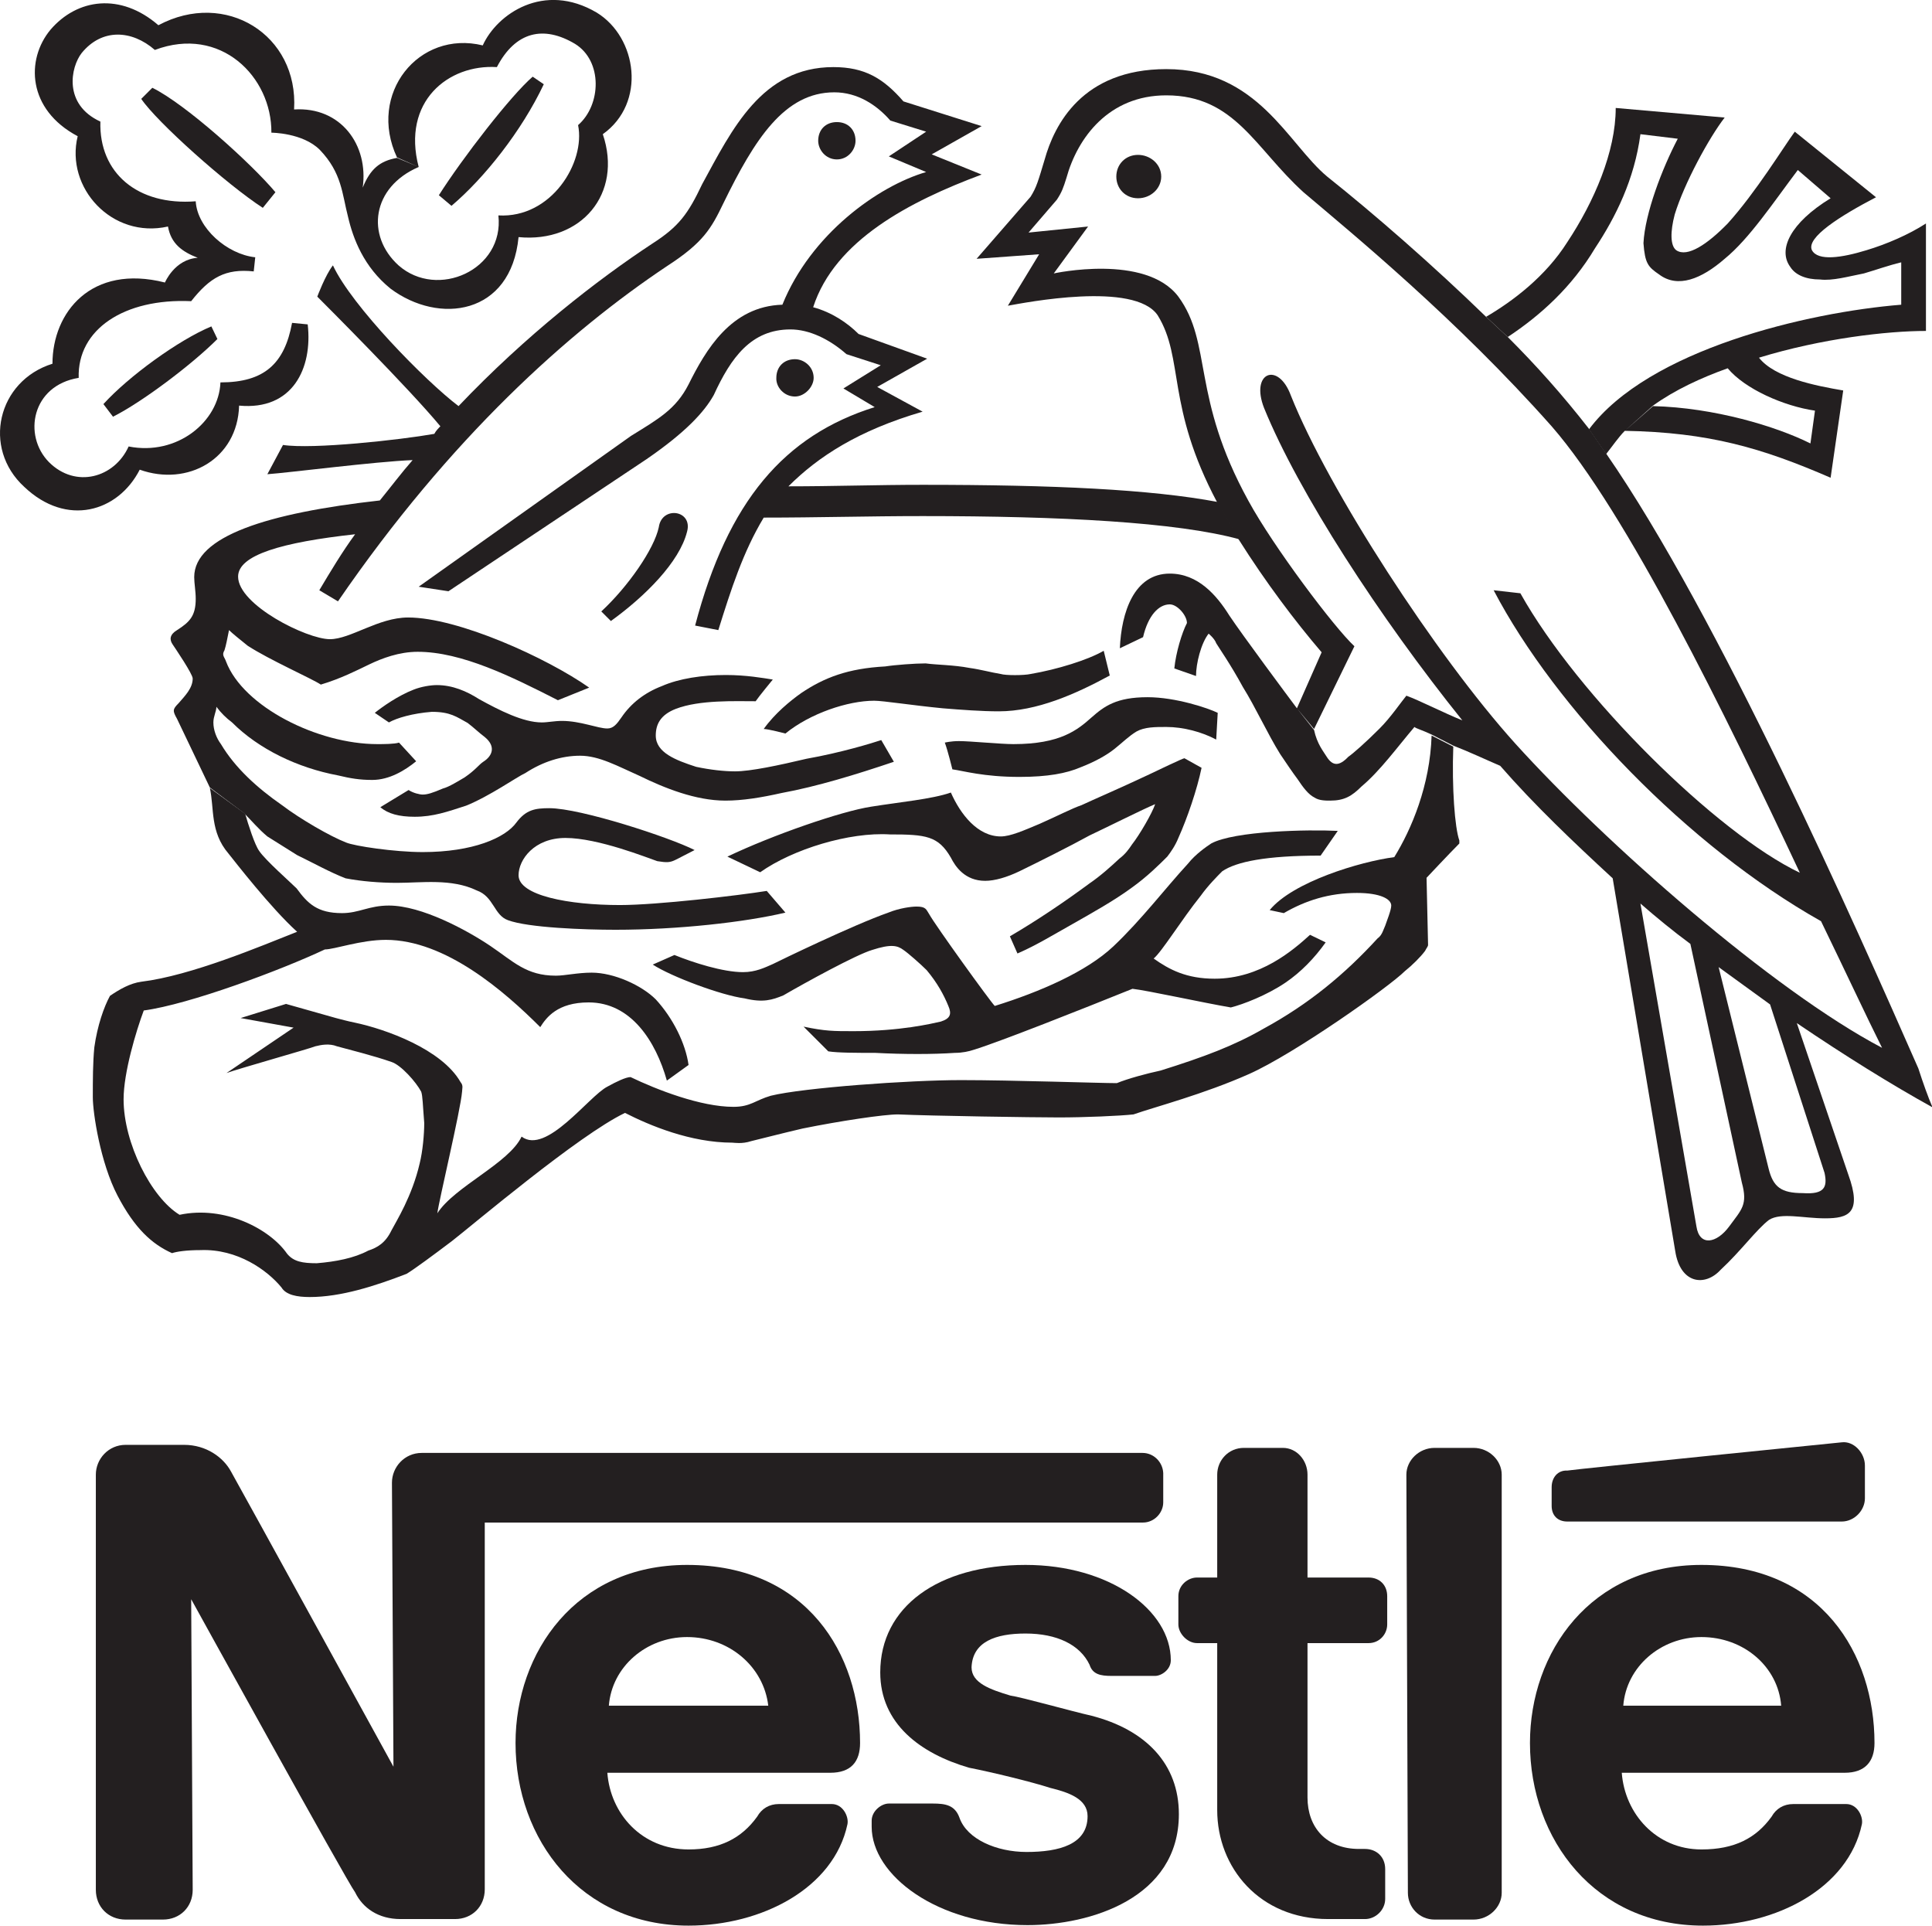
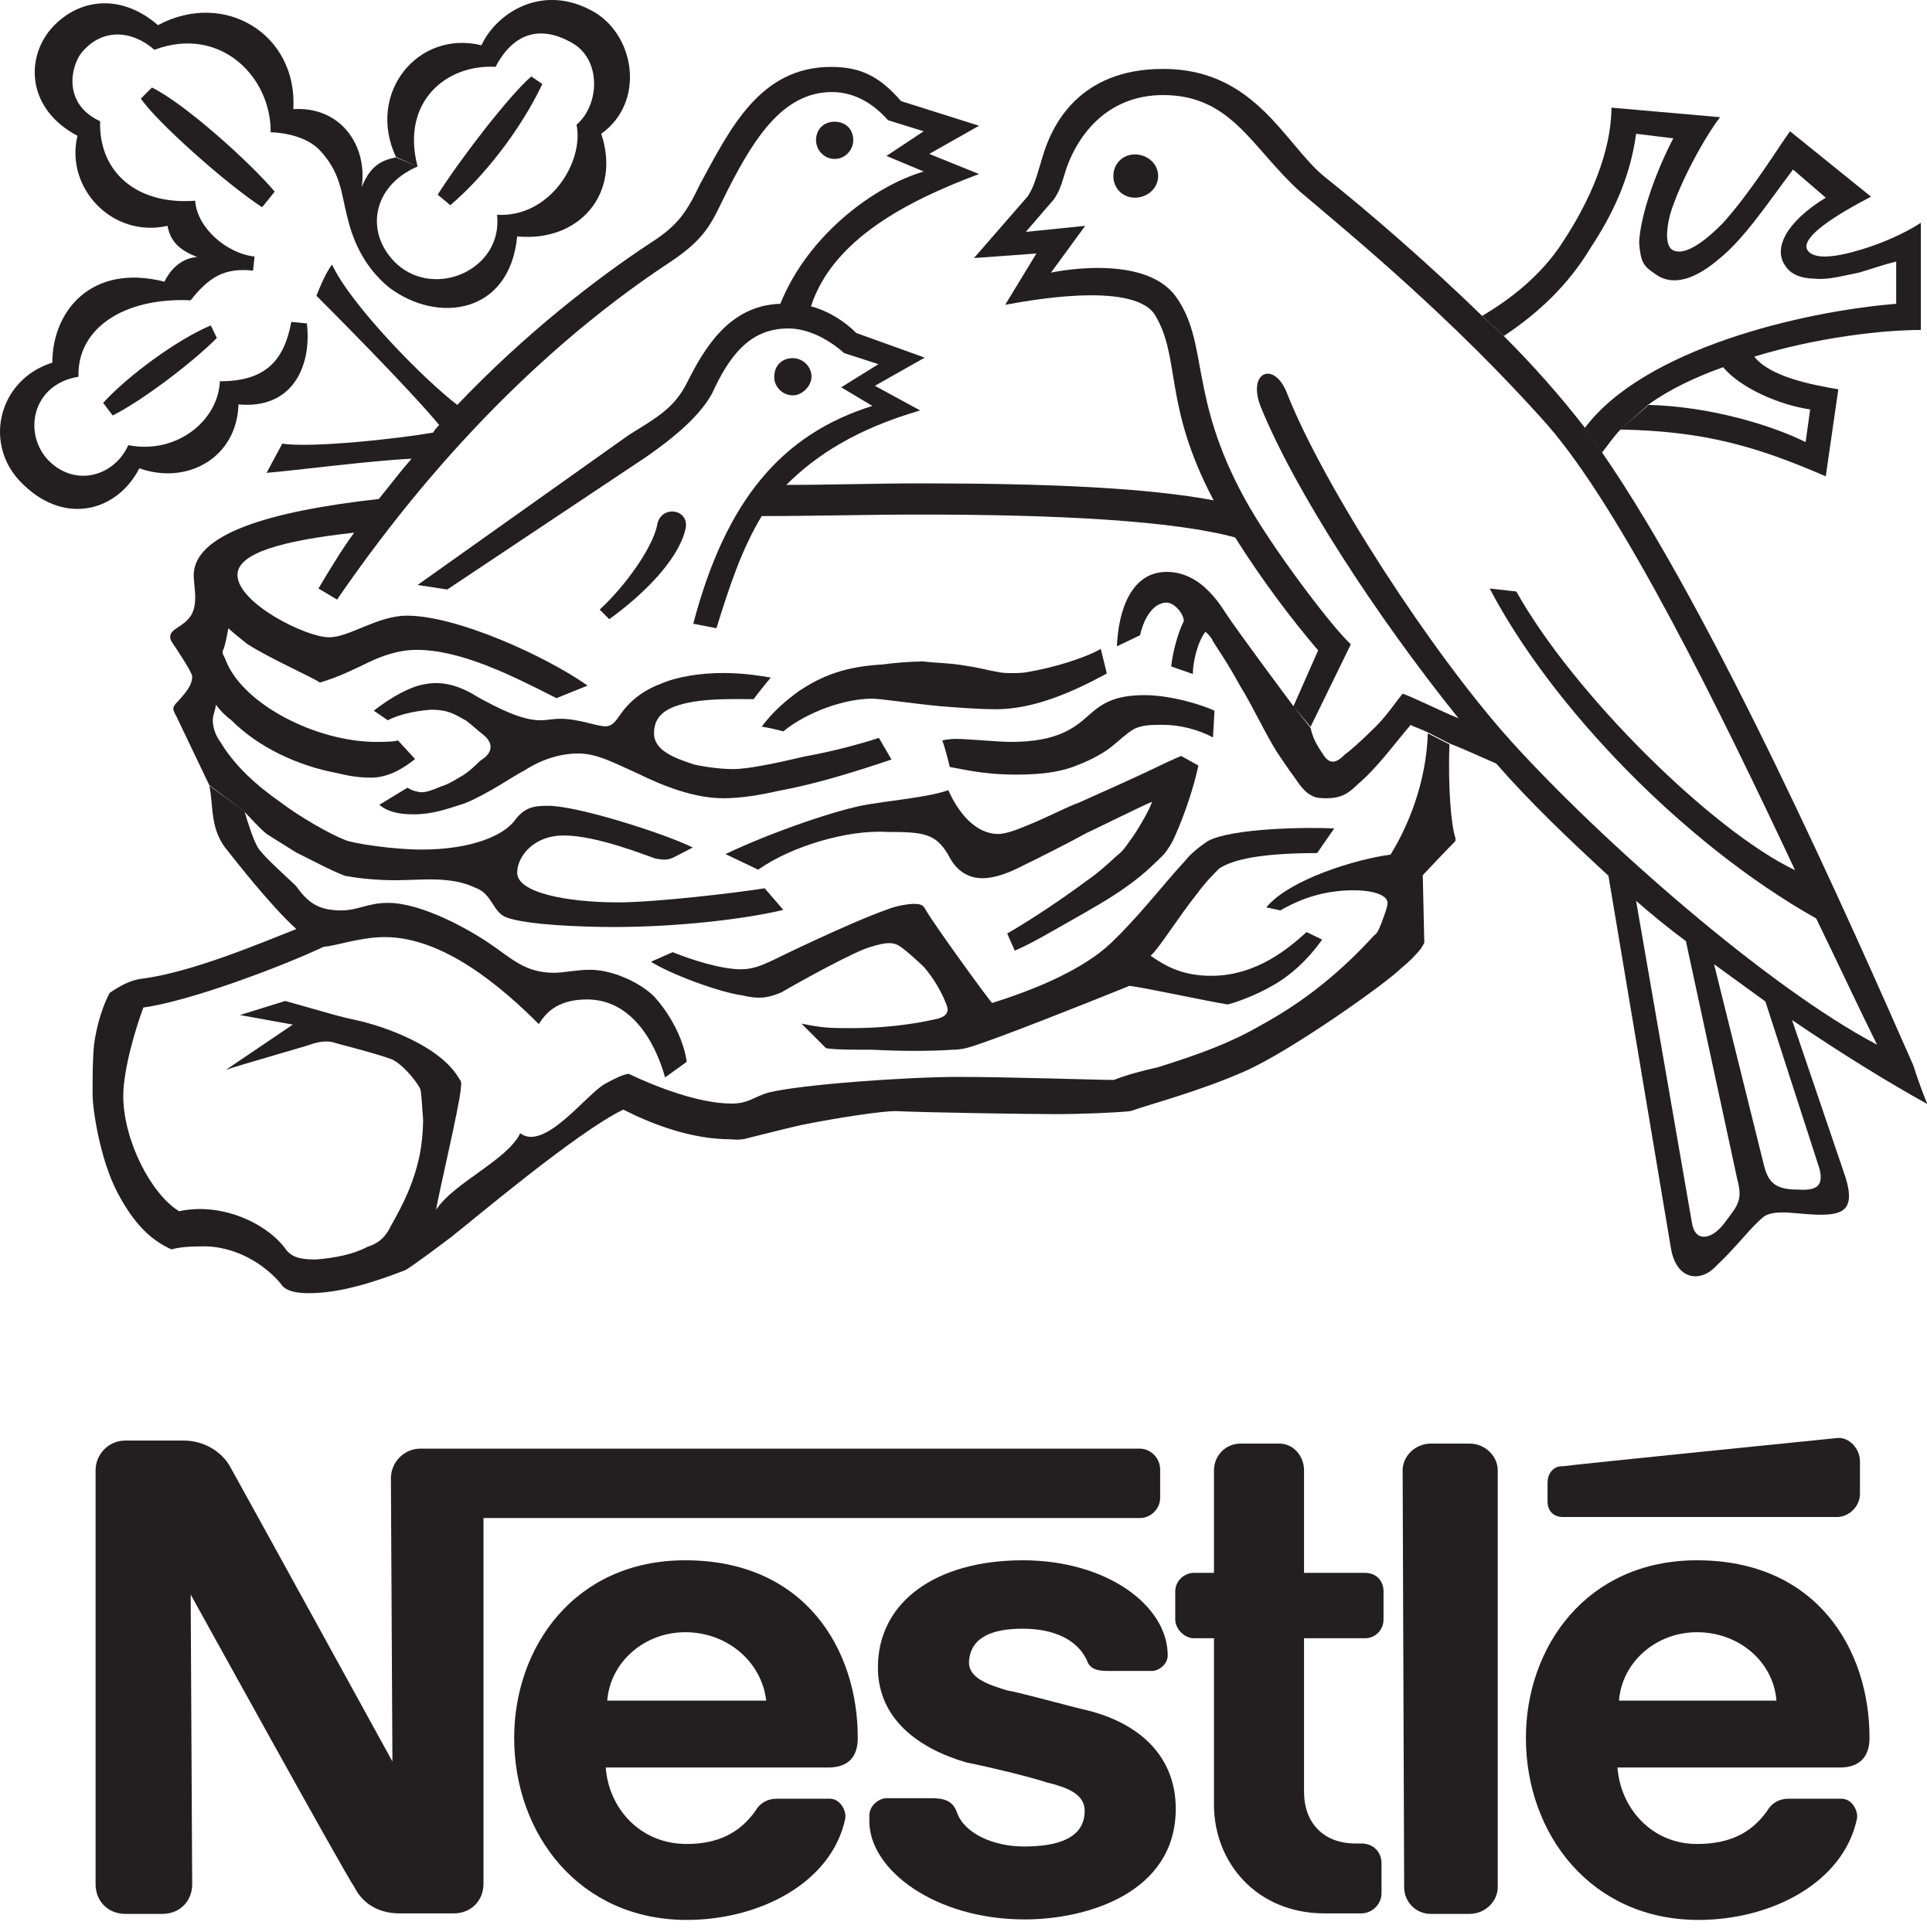
- <svg xmlns="http://www.w3.org/2000/svg" version="1.1" id="Layer_1" x="0px" y="0px" viewBox="0 0 383 381.7" style="enable-background:new 0 0 383 381.7;" xml:space="preserve">
+ <svg xmlns="http://www.w3.org/2000/svg" version="1.1" id="Layer_1" x="0px" y="0px" viewBox="0 0 383 384.1" style="enable-background:new 0 0 383 384.1;" xml:space="preserve">
  <style type="text/css">
	.st0{fill-rule:evenodd;clip-rule:evenodd;fill:#231F20;}
</style>
  <g>
    <path class="st0" d="M225.6,39.3c2.5,0,4.6-1.9,4.6-4.3c0-2.5-2.2-4.3-4.6-4.3c-2.5,0-4.3,1.9-4.3,4.3   C221.3,37.4,223.1,39.3,225.6,39.3L225.6,39.3z" />
-     <path class="st0" d="M165.9,31.6c2.2,0,3.7-1.9,3.7-3.7c0-2.2-1.5-3.7-3.7-3.7c-2.2,0-3.7,1.5-3.7,3.7   C162.2,29.7,163.7,31.6,165.9,31.6L165.9,31.6z" />
+     <path class="st0" d="M165.9,31.6c2.2,0,3.7-1.9,3.7-3.7c0-2.2-1.5-3.7-3.7-3.7s-3.7,1.5-3.7,3.7C162.2,29.7,163.7,31.6,165.9,31.6   L165.9,31.6z" />
    <path class="st0" d="M121.1,123.1l-1.9-1.9c5.3-4.9,10.5-12.4,11.4-16.7c0.6-4.3,6.8-3.4,5.6,0.9   C134.7,111.4,127.9,118.2,121.1,123.1L121.1,123.1z" />
-     <path class="st0" d="M83,33.1c-9.3,4-10.5,13.6-4,19.5c7.7,6.8,21,0.9,19.8-9.9c10.5,0.6,17.3-10.5,15.8-17.9   c4.6-4,4.9-12.7-0.6-16.1c-6.2-3.7-11.8-2.5-15.5,4.6C88.9,12.7,79.6,20.1,83,33.1l-4.3-1.9C72.8,18.6,83,5.9,95.7,9   c2.8-6.2,12.1-12.7,22.6-6.5c8,4.9,9.9,17.9,1.2,24.1c4,11.8-4.3,21.6-16.7,20.4C101.3,62.5,87,64.4,77.4,57.2   c-5.3-4.3-7.4-9.9-8.4-14.2c-1.2-4.6-1.2-8.7-5.6-13.3c-3.4-3.4-9.6-3.4-9.6-3.4C53.9,15.2,43.7,5,30.7,9.9   c-4.6-4-10.5-4.3-14.5,0.6c-2.2,2.8-3.7,10.2,3.7,13.6c-0.3,10.2,7.4,16.7,18.9,15.8c0.3,5.3,6.2,10.5,11.8,11.1l-0.3,2.8   c-5.6-0.6-8.7,1.2-12.4,5.9c-13.3-0.6-22.6,5.6-22.3,15.2C6.3,76.4,4.5,86.3,9.7,91.6c5.3,5.3,13,3.1,15.8-3.1   c9.6,1.9,17.9-4.9,18.2-12.7c8.7,0,12.7-3.7,14.2-11.8l3.1,0.3C62,73,58,81.4,47.4,80.4C47.1,91,37.2,96.5,27.7,93.1   c-4.3,8.4-14.5,11.4-22.9,3.4c-8.4-7.7-5.3-21,5.6-24.4c0-10.2,7.7-19.8,22.3-16.1c0,0,1.9-4.6,6.5-4.9c-3.1-1.2-5.3-2.8-5.9-6.2   c-11.1,2.5-20.4-7.7-17.9-17.9C5.4,21.7,5.1,11.8,10,5.9C15.3-0.3,23.9-1.5,31.4,5c13.3-7.1,27.8,1.9,26.9,16.7   c9.3-0.6,14.8,7.1,13.6,15.5c1.5-3.7,3.4-5.3,6.8-5.9L83,33.1L83,33.1z" />
+     <path class="st0" d="M83,33.1c-9.3,4-10.5,13.6-4,19.5c7.7,6.8,21,0.9,19.8-9.9c10.5,0.6,17.3-10.5,15.8-17.9   c4.6-4,4.9-12.7-0.6-16.1c-6.2-3.7-11.8-2.5-15.5,4.6C88.9,12.7,79.6,20.1,83,33.1l-4.3-1.9C72.8,18.6,83,5.9,95.7,9   c2.8-6.2,12.1-12.7,22.6-6.5c8,4.9,9.9,17.9,1.2,24.1c4,11.8-4.3,21.6-16.7,20.4C101.3,62.5,87,64.4,77.4,57.2   C72.1,52.9,70,47.3,69,43c-1.2-4.6-1.2-8.7-5.6-13.3c-3.4-3.4-9.6-3.4-9.6-3.4C53.9,15.2,43.7,5,30.7,9.9c-4.6-4-10.5-4.3-14.5,0.6   c-2.2,2.8-3.7,10.2,3.7,13.6c-0.3,10.2,7.4,16.7,18.9,15.8C39.1,45.2,45,50.4,50.6,51l-0.3,2.8c-5.6-0.6-8.7,1.2-12.4,5.9   c-13.3-0.6-22.6,5.6-22.3,15.2C6.3,76.4,4.5,86.3,9.7,91.6c5.3,5.3,13,3.1,15.8-3.1c9.6,1.9,17.9-4.9,18.2-12.7   c8.7,0,12.7-3.7,14.2-11.8l3.1,0.3c1,8.7-3,17.1-13.6,16.1C47.1,91,37.2,96.5,27.7,93.1c-4.3,8.4-14.5,11.4-22.9,3.4   c-8.4-7.7-5.3-21,5.6-24.4c0-10.2,7.7-19.8,22.3-16.1c0,0,1.9-4.6,6.5-4.9c-3.1-1.2-5.3-2.8-5.9-6.2C22.2,47.4,12.9,37.2,15.4,27   C5.4,21.7,5.1,11.8,10,5.9C15.3-0.3,23.9-1.5,31.4,5c13.3-7.1,27.8,1.9,26.9,16.7c9.3-0.6,14.8,7.1,13.6,15.5   c1.5-3.7,3.4-5.3,6.8-5.9L83,33.1L83,33.1z" />
    <path class="st0" d="M105.6,15.2l2.2,1.5C103.4,26,96,35.3,89.5,40.8L87,38.7C91.7,31.3,101.3,18.9,105.6,15.2L105.6,15.2z" />
    <path class="st0" d="M41.9,64.7l1.2,2.5C37.9,72.4,28,79.8,22.4,82.6l-1.9-2.5C25.5,74.6,35.4,67.4,41.9,64.7L41.9,64.7z" />
    <path class="st0" d="M54.6,38.1l-2.5,3.1c-7.1-4.6-21-17-24.1-21.6l2.2-2.2C36.9,20.7,49.9,32.5,54.6,38.1L54.6,38.1z" />
-     <path class="st0" d="M41.6,156.2c0.9,4,0,8.7,3.7,13c1.2,1.5,8.4,10.8,13.6,15.5c-7.1,2.8-21,8.7-30.9,9.9   c-2.2,0.3-4.3,1.5-6.2,2.8c-1.2,2.2-2.5,5.9-3.1,10.2c-0.3,3.1-0.3,6.5-0.3,9.9c0,3.1,1.5,13,4.9,19.5c3.4,6.5,6.8,9.6,10.8,11.4   c0.9-0.3,2.8-0.6,5.6-0.6c7.4-0.3,13.3,4,16.1,7.4c0.9,1.5,3.1,1.9,5.6,1.9c6.2,0,13-2.2,19.2-4.6c1.5-0.9,5.3-3.7,9-6.5   c4-3.1,25.1-21,34.3-25.4c4.9,2.5,13,5.9,21.3,5.9c0.3,0,1.9,0.3,3.7-0.3c2.5-0.6,5.9-1.5,10.2-2.5c7.4-1.5,16.1-2.8,18.9-2.8   c6.8,0.3,26.9,0.6,31.9,0.6s12.1-0.3,14.8-0.6c4.3-1.5,13.9-4,22.9-8c9-4,27.8-17.3,30.9-20.4c1.5-1.2,3.1-2.8,4-4   c0.3-0.6,0.6-0.9,0.6-1.2c0-0.3-0.3-13.3-0.3-13.3s4.6-4.9,6.5-6.8c0,0,0-0.3,0-0.6c-0.9-2.5-1.5-10.5-1.2-18.6l-4.3-2.2   c-0.3,9.9-4,18.6-7.4,24.1c-6.8,0.9-20.1,4.9-24.7,10.5l2.8,0.6c4.3-2.5,9-4,14.5-4c4.6,0,6.8,1.2,6.8,2.5c0,0.9-0.9,3.1-1.2,4   c-0.3,0.6-0.6,1.9-1.5,2.5c-6.5,7.1-13.6,13-22.6,17.9c-5.9,3.4-11.8,5.6-20.4,8.3c-2.8,0.6-6.5,1.6-8.7,2.5   c-3.4,0-20.7-0.6-30.9-0.6c-10.2,0-31.2,1.5-37.7,3.1c-3.1,0.9-4,2.2-7.4,2.2c-6.5,0-15.2-3.4-20.4-5.9c-0.9,0-2.8,0.9-4.6,1.9   c-3.7,1.9-12.1,13.6-17,9.9c-2.5,5.3-13.3,9.9-16.7,15.2c0.3-2.5,4.6-20.4,4.9-24.1c0-0.6,0.3-1.2-0.3-1.9   c-3.7-6.5-14.8-10.5-21-11.8c-1.5-0.3-2.5-0.6-3.7-0.9l-9.9-2.8l-9,2.8l10.5,1.9l-13.3,9c2.5-0.9,16.7-4.9,17.6-5.3   c1.2-0.3,2.8-0.6,4.3,0c2.2,0.6,7.4,1.9,10.8,3.1c1.9,0.6,4.9,4,5.9,5.9c0.3,0.9,0.3,2.5,0.6,6.2c0,2.2-0.3,5.6-0.9,8   c-1.5,6.5-4.6,11.4-5.6,13.3c-1.2,2.5-2.8,3.4-4.6,4c-2.8,1.5-6.5,2.2-10.2,2.5c-2.8,0-4.6-0.3-5.9-1.9c-3.4-4.9-12.4-9.6-21.3-7.7   c-5.6-3.4-11.1-14.2-11.1-22.9c0-5.3,2.5-13.6,4-17.6c9-1.2,27.2-8,35.9-12.1c1.9,0,7.1-1.9,12.1-1.9c11.8,0,23.5,10.2,30.6,17.3   c1.2-1.9,3.4-4.9,9.6-4.9c8.4,0,13.3,7.7,15.5,15.5l4.3-3.1c-0.6-4.3-3.1-9.3-6.5-13c-2.8-2.8-8.3-5.3-12.7-5.3   c-2.8,0-5.3,0.6-7.1,0.6c-5.9,0-8.4-2.8-13-5.9c-4.6-3.1-13.6-8-20.1-8c-4,0-5.9,1.5-9.3,1.5c-4.9,0-6.8-1.9-9-4.9   c-1.2-1.2-6.2-5.6-7.4-7.4c-0.9-1.2-2.2-5.3-2.8-7.4L41.6,156.2L41.6,156.2z" />
-     <path class="st0" d="M48.4,161.2c1.5,1.5,2.8,3.1,4.6,4.6c1.9,1.2,4,2.5,5.9,3.7c3.1,1.5,6.5,3.4,9.6,4.6c3.1,0.6,6.8,0.9,10.2,0.9   c4.9,0,10.8-0.9,15.8,1.5c3.4,1.2,3.4,4.9,6.2,5.9c4,1.5,15.2,1.9,21.3,1.9c12.4,0,25.7-1.5,33.7-3.4l-3.7-4.3   c-5.6,0.9-21.7,2.8-29.1,2.8c-10.2,0-20.1-1.9-20.1-5.9c0-3.1,3.1-7.4,9.3-7.4c6.5,0,16.4,4,18.2,4.6c1.9,0.3,2.5,0.3,3.7-0.3   l3.7-1.9c-4.9-2.5-22.6-8.3-28.8-8.3c-2.8,0-4.6,0.3-6.5,2.8c-2.2,3.1-8.7,5.9-18.6,5.9c-5.6,0-13.6-1.2-15.2-1.9   c-3.1-1.2-9-4.6-12.7-7.4c-4.9-3.4-9.3-7.4-12.1-12.1c-0.9-1.2-1.5-2.8-1.5-4.3c0-1.2,0.6-2.2,0.6-3.1c0.9,1.2,1.9,2.2,3.1,3.1   c5.3,5.3,13,9,21,10.5c2.5,0.6,4.3,0.9,6.8,0.9c3.4,0,6.5-1.9,8.7-3.7l-3.4-3.7c-0.9,0.3-3.1,0.3-4.3,0.3c-11.8,0-26.6-7.4-30-16.4   c-0.3-0.9-0.9-1.2-0.3-2.2c0.3-0.9,0.6-2.5,0.9-4c0.6,0.6,2.2,1.9,3.7,3.1c4.3,2.8,12.7,6.5,14.5,7.7c4-1.2,7.1-2.8,9.6-4   c2.5-1.2,5.9-2.5,9.6-2.5c8.7,0,18.6,4.9,27.8,9.6l6.2-2.5c-8.4-5.9-26-13.9-35.9-13.9c-5.9,0-11.4,4.3-15.5,4.3   c-4.6,0-18.2-6.8-18.2-12.4c0-4.3,8.7-6.8,23.2-8.4c-2.5,3.4-4.9,7.4-7.1,11.1l3.7,2.2c22.3-32.5,45.8-53.5,65.3-66.5   c7.1-4.6,8.7-7.4,11.1-12.4c6.2-12.7,12.1-22,22-22c4.6,0,8.4,2.5,11.1,5.6l7.1,2.2l-7.4,4.9l7.4,3.1c-9.6,2.8-22.9,12.4-28.5,26.3   c-10.2,0.3-15.2,9-18.6,15.8c-2.5,4.9-5.9,6.8-11.4,10.2L83,116.3l5.9,0.9L128.2,91c7.7-5.3,11.4-9.3,13.3-12.7   c3.4-7.4,7.4-13,15.2-13c3.7,0,7.7,1.9,11.1,4.9l6.8,2.2l-7.4,4.6l6.2,3.7c-17.9,5.6-29.1,18.6-35.6,43.3l4.6,0.9   c2.5-8,4.9-15.5,9-22.3c10.5,0,21-0.3,31.5-0.3c27.5,0,50.4,1.2,62.8,4.6l-4.3-7.4c-13.3-2.5-32.5-3.4-58.5-3.4   c-9,0-17.6,0.3-26.6,0.3c5.9-5.9,13.9-11.1,26.6-14.8l-9-4.9l9.9-5.6l-13.6-4.9c-2.2-2.2-5.3-4.3-9-5.3c4.3-13.3,19.2-21,33.4-26.3   l-9.9-4l9.9-5.6l-15.5-4.9c-4-4.6-7.7-6.8-13.9-6.8c-14.2,0-20.1,12.4-26,23.2c-2.8,5.9-4.6,8.4-9.9,11.8   c-10.8,7.1-25.1,18.2-38.4,32.2C84.3,75.5,69.7,60.6,66,52.6c-1.5,1.9-3.1,6.2-3.1,6.2c1.5,1.5,18.2,18.2,24.4,25.7   c-0.3,0.3-0.9,0.9-1.2,1.5c-6.8,1.2-24.1,3.1-30,2.2L53,94c4.3-0.3,21.3-2.5,28.8-2.8c-2.2,2.5-4.3,5.3-6.5,8   c-22.3,2.5-36.8,7.1-36.8,15.2c0,1.2,0.3,2.8,0.3,4.3c0,3.4-1.2,4.6-3.7,6.2c-1.5,0.9-1.5,1.9-0.9,2.8c0.6,0.9,4,5.9,4,6.8   c0,1.9-1.5,3.4-2.8,4.9c-1.2,1.2-1.2,1.5-0.3,3.1l6.5,13.6L48.4,161.2L48.4,161.2z" />
+     <path class="st0" d="M41.6,156.2c0.9,4,0,8.7,3.7,13c1.2,1.5,8.4,10.8,13.6,15.5c-7.1,2.8-21,8.7-30.9,9.9   c-2.2,0.3-4.3,1.5-6.2,2.8c-1.2,2.2-2.5,5.9-3.1,10.2c-0.3,3.1-0.3,6.5-0.3,9.9c0,3.1,1.5,13,4.9,19.5s6.8,9.6,10.8,11.4   c0.9-0.3,2.8-0.6,5.6-0.6c7.4-0.3,13.3,4,16.1,7.4c0.9,1.5,3.1,1.9,5.6,1.9c6.2,0,13-2.2,19.2-4.6c1.5-0.9,5.3-3.7,9-6.5   c4-3.1,25.1-21,34.3-25.4c4.9,2.5,13,5.9,21.3,5.9c0.3,0,1.9,0.3,3.7-0.3c2.5-0.6,5.9-1.5,10.2-2.5c7.4-1.5,16.1-2.8,18.9-2.8   c6.8,0.3,26.9,0.6,31.9,0.6s12.1-0.3,14.8-0.6c4.3-1.5,13.9-4,22.9-8c9-4,27.8-17.3,30.9-20.4c1.5-1.2,3.1-2.8,4-4   c0.3-0.6,0.6-0.9,0.6-1.2s-0.3-13.3-0.3-13.3s4.6-4.9,6.5-6.8c0,0,0-0.3,0-0.6c-0.9-2.5-1.5-10.5-1.2-18.6l-4.3-2.2   c-0.3,9.9-4,18.6-7.4,24.1c-6.8,0.9-20.1,4.9-24.7,10.5l2.8,0.6c4.3-2.5,9-4,14.5-4c4.6,0,6.8,1.2,6.8,2.5c0,0.9-0.9,3.1-1.2,4   c-0.3,0.6-0.6,1.9-1.5,2.5c-6.5,7.1-13.6,13-22.6,17.9c-5.9,3.4-11.8,5.6-20.4,8.3c-2.8,0.6-6.5,1.6-8.7,2.5   c-3.4,0-20.7-0.6-30.9-0.6s-31.2,1.5-37.7,3.1c-3.1,0.9-4,2.2-7.4,2.2c-6.5,0-15.2-3.4-20.4-5.9c-0.9,0-2.8,0.9-4.6,1.9   c-3.7,1.9-12.1,13.6-17,9.9c-2.5,5.3-13.3,9.9-16.7,15.2c0.3-2.5,4.6-20.4,4.9-24.1c0-0.6,0.3-1.2-0.3-1.9   c-3.7-6.5-14.8-10.5-21-11.8c-1.5-0.3-2.5-0.6-3.7-0.9l-9.9-2.8l-9,2.8l10.5,1.9l-13.3,9c2.5-0.9,16.7-4.9,17.6-5.3   c1.2-0.3,2.8-0.6,4.3,0c2.2,0.6,7.4,1.9,10.8,3.1c1.9,0.6,4.9,4,5.9,5.9c0.3,0.9,0.3,2.5,0.6,6.2c0,2.2-0.3,5.6-0.9,8   c-1.5,6.5-4.6,11.4-5.6,13.3c-1.2,2.5-2.8,3.4-4.6,4c-2.8,1.5-6.5,2.2-10.2,2.5c-2.8,0-4.6-0.3-5.9-1.9c-3.4-4.9-12.4-9.6-21.3-7.7   c-5.6-3.4-11.1-14.2-11.1-22.9c0-5.3,2.5-13.6,4-17.6c9-1.2,27.2-8,35.9-12.1c1.9,0,7.1-1.9,12.1-1.9c11.8,0,23.5,10.2,30.6,17.3   c1.2-1.9,3.4-4.9,9.6-4.9c8.4,0,13.3,7.7,15.5,15.5l4.3-3.1c-0.6-4.3-3.1-9.3-6.5-13c-2.8-2.8-8.3-5.3-12.7-5.3   c-2.8,0-5.3,0.6-7.1,0.6c-5.9,0-8.4-2.8-13-5.9c-4.6-3.1-13.6-8-20.1-8c-4,0-5.9,1.5-9.3,1.5c-4.9,0-6.8-1.9-9-4.9   c-1.2-1.2-6.2-5.6-7.4-7.4c-0.9-1.2-2.2-5.3-2.8-7.4L41.6,156.2L41.6,156.2z" />
+     <path class="st0" d="M48.4,161.2c1.5,1.5,2.8,3.1,4.6,4.6c1.9,1.2,4,2.5,5.9,3.7c3.1,1.5,6.5,3.4,9.6,4.6c3.1,0.6,6.8,0.9,10.2,0.9   c4.9,0,10.8-0.9,15.8,1.5c3.4,1.2,3.4,4.9,6.2,5.9c4,1.5,15.2,1.9,21.3,1.9c12.4,0,25.7-1.5,33.7-3.4l-3.7-4.3   c-5.6,0.9-21.7,2.8-29.1,2.8c-10.2,0-20.1-1.9-20.1-5.9c0-3.1,3.1-7.4,9.3-7.4c6.5,0,16.4,4,18.2,4.6c1.9,0.3,2.5,0.3,3.7-0.3   l3.7-1.9c-4.9-2.5-22.6-8.3-28.8-8.3c-2.8,0-4.6,0.3-6.5,2.8c-2.2,3.1-8.7,5.9-18.6,5.9c-5.6,0-13.6-1.2-15.2-1.9   c-3.1-1.2-9-4.6-12.7-7.4c-4.9-3.4-9.3-7.4-12.1-12.1c-0.9-1.2-1.5-2.8-1.5-4.3c0-1.2,0.6-2.2,0.6-3.1c0.9,1.2,1.9,2.2,3.1,3.1   c5.3,5.3,13,9,21,10.5c2.5,0.6,4.3,0.9,6.8,0.9c3.4,0,6.5-1.9,8.7-3.7l-3.4-3.7c-0.9,0.3-3.1,0.3-4.3,0.3c-11.8,0-26.6-7.4-30-16.4   c-0.3-0.9-0.9-1.2-0.3-2.2c0.3-0.9,0.6-2.5,0.9-4c0.6,0.6,2.2,1.9,3.7,3.1c4.3,2.8,12.7,6.5,14.5,7.7c4-1.2,7.1-2.8,9.6-4   s5.9-2.5,9.6-2.5c8.7,0,18.6,4.9,27.8,9.6l6.2-2.5c-8.4-5.9-26-13.9-35.9-13.9c-5.9,0-11.4,4.3-15.5,4.3c-4.6,0-18.2-6.8-18.2-12.4   c0-4.3,8.7-6.8,23.2-8.4c-2.5,3.4-4.9,7.4-7.1,11.1l3.7,2.2c22.3-32.5,45.8-53.5,65.3-66.5c7.1-4.6,8.7-7.4,11.1-12.4   c6.2-12.7,12.1-22,22-22c4.6,0,8.4,2.5,11.1,5.6l7.1,2.2l-7.4,4.9l7.4,3.1c-9.6,2.8-22.9,12.4-28.5,26.3   c-10.2,0.3-15.2,9-18.6,15.8c-2.5,4.9-5.9,6.8-11.4,10.2L83,116.3l5.9,0.9L128.2,91c7.7-5.3,11.4-9.3,13.3-12.7   c3.4-7.4,7.4-13,15.2-13c3.7,0,7.7,1.9,11.1,4.9l6.8,2.2l-7.4,4.6l6.2,3.7c-17.9,5.6-29.1,18.6-35.6,43.3l4.6,0.9   c2.5-8,4.9-15.5,9-22.3c10.5,0,21-0.3,31.5-0.3c27.5,0,50.4,1.2,62.8,4.6l-4.3-7.4c-13.3-2.5-32.5-3.4-58.5-3.4   c-9,0-17.6,0.3-26.6,0.3c5.9-5.9,13.9-11.1,26.6-14.8l-9-4.9l9.9-5.6l-13.6-4.9c-2.2-2.2-5.3-4.3-9-5.3c4.3-13.3,19.2-21,33.4-26.3   l-9.9-4l9.9-5.6l-15.5-4.9c-4-4.6-7.7-6.8-13.9-6.8c-14.2,0-20.1,12.4-26,23.2c-2.8,5.9-4.6,8.4-9.9,11.8   c-10.8,7.1-25.1,18.2-38.4,32.2c-6.6-5-21.2-19.9-24.9-27.9c-1.5,1.9-3.1,6.2-3.1,6.2c1.5,1.5,18.2,18.2,24.4,25.7   c-0.3,0.3-0.9,0.9-1.2,1.5c-6.8,1.2-24.1,3.1-30,2.2L53,94c4.3-0.3,21.3-2.5,28.8-2.8c-2.2,2.5-4.3,5.3-6.5,8   c-22.3,2.5-36.8,7.1-36.8,15.2c0,1.2,0.3,2.8,0.3,4.3c0,3.4-1.2,4.6-3.7,6.2c-1.5,0.9-1.5,1.9-0.9,2.8c0.6,0.9,4,5.9,4,6.8   c0,1.9-1.5,3.4-2.8,4.9c-1.2,1.2-1.2,1.5-0.3,3.1l6.5,13.6L48.4,161.2L48.4,161.2z" />
    <path class="st0" d="M322.1,85.4c-1.2,1.2-2.5,3.1-3.7,4.6l-3.4-4.9c11.8-15.8,43.3-23.2,61.9-24.7V52c-2.5,0.6-5,1.5-7.4,2.2   c-3.1,0.6-6.2,1.5-8.7,1.2c-2.8,0-4.9-0.9-5.9-2.5c-2.5-3.4,0-8.7,8-13.6l-6.5-5.6c-4.9,6.5-9.6,13.6-14.5,17.6   c-4.6,4-9.3,5.9-13,3.1c-2.2-1.5-2.8-2.2-3.1-6.2c0.3-5.9,3.7-14.8,6.8-20.7l-7.4-0.9c-1.2,9-4.9,16.4-9,22.6   c-4.6,7.7-10.8,13.3-17.3,17.6l-4.3-4c5.3-3.1,11.8-8,16.1-14.8c5.3-8,9.6-17.9,9.6-26.6l21.6,1.9c-3.1,4-8,13-9.9,19.2   c-0.9,3.4-0.9,6.2,0.3,7.1c2.2,1.5,6.2-1.2,10.2-5.3c5.6-6.2,11.1-15.2,13.3-18.2l16.1,13c-7.1,3.7-13.9,8-12.7,10.5   c1.2,2.2,5.9,1.5,10.8,0c4-1.2,8.4-3.1,11.8-5.3v21.3c-7.7,0-20.7,1.5-33.1,5.3c3.1,4,11.4,5.6,16.7,6.5l-2.5,17.3   C349.3,88.8,338.8,85.7,322.1,85.4l5.6-4.9c12.1,0.3,24.4,4,31.2,7.4l0.9-6.5c-6.2-0.9-13.9-4.3-17.3-8.4   c-5.3,1.9-10.5,4.3-14.8,7.4L322.1,85.4L322.1,85.4z" />
-     <path class="st0" d="M257.1,140.4l4.9-11.1c-5.3-6.2-11.1-13.9-16.4-22.3l-4.3-7.4c-10.2-19.2-6.5-28.5-11.8-37.1   c-4.6-6.8-26.3-2.5-29.7-1.9l6.2-10.2l-12.4,0.9L204.3,39c1.2-1.9,1.5-3.1,2.8-7.4c1.9-6.8,7.4-17.9,24.1-17.9   c18.2,0,24.1,14.8,31.9,21.3c9.3,7.4,21,17.6,31.5,27.8l4.3,4c5.6,5.6,10.8,11.4,16.1,18.2l3.4,4.9c22.3,32.2,49.5,93.7,61.9,121.9   c0.9,2.8,1.9,5.6,2.8,7.7c-8.3-4.6-17.3-10.2-26.9-16.7l-5.3-3.7c-3.4-2.5-6.8-4.9-10.2-7.4l-5.6-4.6c-3.4-2.5-6.8-5.3-9.9-8   l11.1,64c0.6,4,4,3.4,6.5,0c2.5-3.4,3.7-4.3,2.5-8.7l-10.2-47.3l5.6,4.6l9.9,39.9c0.9,3.7,2.5,4.9,6.8,4.9c4.3,0.3,4.9-1.2,4.3-4   l-10.8-33.4l5.3,3.7l10.2,30c2.8,7.7,0,8.7-4.6,8.7c-4.3,0-8.7-1.2-11.1,0.3c-2.5,1.9-5.6,6.2-9.6,9.9c-3.1,3.4-8,2.8-9-3.7   l-12.4-73.9c-7.7-7.1-15.5-14.5-22.3-22.3c-2.8-1.2-6.2-2.8-9.3-4l-4.3-2.2c-1.9-0.9-3.1-1.2-3.4-1.5c-3.4,4-6.8,8.7-10.5,11.8   c-1.9,1.9-3.4,2.8-6.2,2.8c-0.9,0-2.2,0-3.1-0.6c-1.2-0.6-2.2-1.9-3.4-3.7c-0.9-1.2-2.2-3.1-3.4-4.9c-2.5-4-4.9-9.3-7.4-13.3   c-2.5-4.6-4.9-8-5.3-8.7c-0.3-0.9-1.5-1.9-1.5-1.9c-1.5,1.9-2.5,5.9-2.5,8.4l-4.3-1.5c0.3-3.1,1.5-7.1,2.5-9c0-1.5-1.9-3.7-3.4-3.7   c-2.2,0-4.3,2.2-5.3,6.5l-4.6,2.2c0.3-7.1,2.8-14.8,9.9-14.8c5.6,0,9.3,4.3,11.8,8.3C246.3,125.9,255.3,138,257.1,140.4l3.4,4.3   c0.6,2.8,1.9,4.3,2.5,5.3c1.2,1.9,2.5,1.9,4.3,0c0.9-0.6,3.4-2.8,6.2-5.6c2.2-2.2,4.3-5.3,5.3-6.5c2.5,0.9,7.4,3.4,11.1,4.9   c-16.4-20.4-32.5-45.2-39.3-61.9c-2.8-7.1,2.8-9.3,5.3-2.5c7.4,18.6,28.8,51.6,44.5,69c17.9,19.8,51,48.9,72.7,60.3   c-3.1-6.2-7.1-14.8-12.1-25.1c-26.3-14.8-52.6-42.1-64.9-65.6l5.3,0.6c11.4,20.4,39,47.6,55.4,55.4c-14.8-31.5-34.3-71.4-49.2-88.5   c-18.9-21.3-39.3-38-49.2-46.4c-9.6-8.7-13.6-19.2-27.2-19.2c-11.4,0-17.6,8.4-19.8,16.4c-0.6,1.9-0.9,2.8-1.9,4.3l-5.6,6.5   l11.8-1.2l-6.8,9.3c0,0,18.2-4,24.7,4.6c6.8,9.3,2.5,19.8,13.9,40.5c4.9,9,17,25.1,21,28.8l-8,16.4L257.1,140.4L257.1,140.4z" />
+     <path class="st0" d="M257.1,140.4l4.9-11.1c-5.3-6.2-11.1-13.9-16.4-22.3l-4.3-7.4c-10.2-19.2-6.5-28.5-11.8-37.1   c-4.6-6.8-26.3-2.5-29.7-1.9l6.2-10.2l-12.4,0.9L204.3,39c1.2-1.9,1.5-3.1,2.8-7.4c1.9-6.8,7.4-17.9,24.1-17.9   c18.2,0,24.1,14.8,31.9,21.3c9.3,7.4,21,17.6,31.5,27.8l4.3,4c5.6,5.6,10.8,11.4,16.1,18.2l3.4,4.9c22.3,32.2,49.5,93.7,61.9,121.9   c0.9,2.8,1.9,5.6,2.8,7.7c-8.3-4.6-17.3-10.2-26.9-16.7l-5.3-3.7c-3.4-2.5-6.8-4.9-10.2-7.4l-5.6-4.6c-3.4-2.5-6.8-5.3-9.9-8   l11.1,64c0.6,4,4,3.4,6.5,0s3.7-4.3,2.5-8.7l-10.2-47.3l5.6,4.6l9.9,39.9c0.9,3.7,2.5,4.9,6.8,4.9c4.3,0.3,4.9-1.2,4.3-4   l-10.8-33.4l5.3,3.7l10.2,30c2.8,7.7,0,8.7-4.6,8.7c-4.3,0-8.7-1.2-11.1,0.3c-2.5,1.9-5.6,6.2-9.6,9.9c-3.1,3.4-8,2.8-9-3.7   l-12.4-73.9c-7.7-7.1-15.5-14.5-22.3-22.3c-2.8-1.2-6.2-2.8-9.3-4l-4.3-2.2c-1.9-0.9-3.1-1.2-3.4-1.5c-3.4,4-6.8,8.7-10.5,11.8   c-1.9,1.9-3.4,2.8-6.2,2.8c-0.9,0-2.2,0-3.1-0.6c-1.2-0.6-2.2-1.9-3.4-3.7c-0.9-1.2-2.2-3.1-3.4-4.9c-2.5-4-4.9-9.3-7.4-13.3   c-2.5-4.6-4.9-8-5.3-8.7c-0.3-0.9-1.5-1.9-1.5-1.9c-1.5,1.9-2.5,5.9-2.5,8.4l-4.3-1.5c0.3-3.1,1.5-7.1,2.5-9c0-1.5-1.9-3.7-3.4-3.7   c-2.2,0-4.3,2.2-5.3,6.5l-4.6,2.2c0.3-7.1,2.8-14.8,9.9-14.8c5.6,0,9.3,4.3,11.8,8.3C246.3,125.9,255.3,138,257.1,140.4l3.4,4.3   c0.6,2.8,1.9,4.3,2.5,5.3c1.2,1.9,2.5,1.9,4.3,0c0.9-0.6,3.4-2.8,6.2-5.6c2.2-2.2,4.3-5.3,5.3-6.5c2.5,0.9,7.4,3.4,11.1,4.9   c-16.4-20.4-32.5-45.2-39.3-61.9c-2.8-7.1,2.8-9.3,5.3-2.5c7.4,18.6,28.8,51.6,44.5,69c17.9,19.8,51,48.9,72.7,60.3   c-3.1-6.2-7.1-14.8-12.1-25.1c-26.3-14.8-52.6-42.1-64.9-65.6l5.3,0.6c11.4,20.4,39,47.6,55.4,55.4c-14.8-31.5-34.3-71.4-49.2-88.5   c-18.9-21.3-39.3-38-49.2-46.4c-9.6-8.7-13.6-19.2-27.2-19.2c-11.4,0-17.6,8.4-19.8,16.4c-0.6,1.9-0.9,2.8-1.9,4.3l-5.6,6.5   l11.8-1.2l-6.8,9.3c0,0,18.2-4,24.7,4.6c6.8,9.3,2.5,19.8,13.9,40.5c4.9,9,17,25.1,21,28.8l-8,16.4L257.1,140.4L257.1,140.4z" />
    <path class="st0" d="M77.1,143.2l-2.8-1.9c1.5-1.2,4.6-3.4,7.7-4.6c1.5-0.6,3.4-0.9,4.6-0.9c3.1,0,5.9,1.2,8.4,2.8   c4,2.2,8.7,4.6,12.4,4.6c1.2,0,2.5-0.3,4-0.3c3.7,0,7.1,1.5,9,1.5c1.2,0,1.9-0.9,2.8-2.2c1.9-2.8,4.6-4.9,8-6.2   c3.4-1.5,8-2.2,12.7-2.2c4,0,7.4,0.6,9.3,0.9c0,0-2.8,3.4-3.4,4.3c-4,0-11.1-0.3-15.8,1.5c-3.1,1.2-4,3.1-4,5.3c0,3.4,4,4.9,8,6.2   c2.8,0.6,5.6,0.9,7.7,0.9c3.1,0,8.7-1.2,14.2-2.5c6.8-1.2,13-3.1,14.8-3.7l2.5,4.3c-7.4,2.5-15.2,4.9-22.3,6.2   c-4,0.9-7.7,1.5-11.1,1.5c-5.9,0-12.1-2.5-17-4.9c-4.3-1.9-8-4-11.8-4c-3.7,0-7.4,1.2-10.8,3.4c-1.9,0.9-7.1,4.6-11.8,6.5   c-3.7,1.2-6.5,2.2-10.2,2.2c-3.1,0-5.3-0.6-6.8-1.9l5.6-3.4c0.9,0.6,2.2,0.9,2.8,0.9c0.9,0,1.9-0.3,4-1.2c1.2-0.3,3.1-1.5,4.3-2.2   c2.2-1.5,2.8-2.5,3.7-3.1c1.9-1.2,2.5-3.1,0.3-4.9c-1.2-0.9-2.2-1.9-3.4-2.8c-2.2-1.2-3.4-2.2-7.1-2.2   C81.8,141.4,78.7,142.3,77.1,143.2L77.1,143.2z" />
    <path class="st0" d="M155.7,145.4c0,0-3.4-0.9-4.3-0.9c2.2-3.1,5.3-5.6,7.4-7.1c4.6-3.1,9.3-4.9,16.7-5.3c1.9-0.3,5.9-0.6,8-0.6   c2.2,0.3,5.6,0.3,8.7,0.9c2.2,0.3,4.3,0.9,6.2,1.2c0.9,0.3,4.6,0.3,5.9,0c5.3-0.9,11.4-2.8,14.5-4.6l1.2,4.9   c-6.8,3.7-14.5,7.1-22,7.1c-3.4,0-7.4-0.3-11.1-0.6c-6.2-0.6-11.8-1.5-13.6-1.5C168.1,138.9,160.6,141.4,155.7,145.4L155.7,145.4z" />
    <path class="st0" d="M150.7,172.9l-6.5-3.1c9-4.3,22.6-9,28.5-9.9c5.6-0.9,12.1-1.5,15.8-2.8c1.9,4.3,5.3,8.7,9.9,8.7   c1.9,0,4.6-1.2,7.7-2.5c3.4-1.5,6.5-3.1,8.3-3.7c1.9-0.9,7.7-3.4,13-5.9c1.9-0.9,7.1-3.4,7.4-3.4l3.4,1.9   c-0.9,4.3-2.8,9.9-4.6,13.9c-0.6,1.5-1.5,2.8-2.2,3.7c-1.5,1.5-4,4-7.1,6.2c-3.4,2.5-7.7,4.9-12.1,7.4c-3.4,1.9-6.8,4-10.5,5.6   l-1.5-3.4c5.3-3.1,10.8-6.8,15.8-10.5c2.2-1.5,4.3-3.4,5.9-4.9c1.2-0.9,1.9-1.9,2.5-2.8c1.5-1.9,4-6.2,4.6-8   c-2.2,0.9-9.6,4.6-13,6.2c-4,2.2-10.2,5.3-13.9,7.1c-2.5,1.2-4.9,1.9-6.8,1.9c-4,0-5.9-2.8-6.8-4.6c-2.5-4.3-4.9-4.6-12.1-4.6   C168.4,164.9,157.2,168.3,150.7,172.9L150.7,172.9z" />
-     <path class="st0" d="M188.8,152.5c0,0-0.9-3.7-1.5-5.3c0,0,1.2-0.3,2.8-0.3c2.2,0,8.3,0.6,10.8,0.6c9.3,0,12.7-2.8,15.5-5.3   c2.5-2.2,4.9-4,11.1-4c5.6,0,12.1,2.2,13.9,3.1l-0.3,5.3c-2.8-1.5-6.5-2.5-9.9-2.5c-2.2,0-4.3,0-5.9,0.9c-1.5,0.9-2.8,2.2-4.3,3.4   c-1.5,1.2-3.7,2.5-6.8,3.7c-2.8,1.2-6.5,1.9-12.1,1.9C195,154,191,152.8,188.8,152.5L188.8,152.5z" />
+     <path class="st0" d="M188.8,152.5c0,0-0.9-3.7-1.5-5.3c0,0,1.2-0.3,2.8-0.3c2.2,0,8.3,0.6,10.8,0.6c9.3,0,12.7-2.8,15.5-5.3   c2.5-2.2,4.9-4,11.1-4c5.6,0,12.1,2.2,13.9,3.1l-0.3,5.3c-2.8-1.5-6.5-2.5-9.9-2.5c-2.2,0-4.3,0-5.9,0.9c-1.5,0.9-2.8,2.2-4.3,3.4   s-3.7,2.5-6.8,3.7c-2.8,1.2-6.5,1.9-12.1,1.9C195,154,191,152.8,188.8,152.5L188.8,152.5z" />
    <path class="st0" d="M129.4,191.2l4.3-1.9c3.7,1.5,9.6,3.4,13.6,3.4c2.5,0,4.3-0.9,5.9-1.6c1.2-0.6,15.8-7.7,22.9-10.2   c2.2-0.9,4.6-1.2,5.6-1.2c1.9,0,1.9,0.6,2.5,1.5c1.2,2.2,12.1,17.3,13,18.2c9-2.8,18.2-6.8,23.5-11.8c5.6-5.3,10.2-11.4,14.8-16.4   c1.5-1.9,3.7-3.4,4.6-4c4.6-2.5,19.2-2.8,25.1-2.5l-3.4,4.9c-10.8,0-16.7,1.2-19.5,3.1c-0.9,0.9-2.8,2.8-4.3,4.9   c-3.7,4.6-7.7,11.1-9.3,12.4c3.1,2.2,6.5,4,12.1,4c9,0,15.5-5.6,18.9-8.7l3.1,1.5c-2.2,3.1-4.9,5.9-8,8c-3.7,2.5-8.4,4.3-10.8,4.9   c-5.3-0.9-16.7-3.4-19.5-3.7c-9.9,4-26.3,10.5-31.5,12.1c-0.9,0.3-2.2,0.6-3.7,0.6c-4.3,0.3-10.2,0.3-15.8,0c-3.7,0-7.4,0-9.3-0.3   l-4.9-4.9c4.3,0.9,5.9,0.9,9.9,0.9c9.3,0,15.5-1.5,17.3-1.9c1.9-0.6,2.2-1.5,1.5-3.1c-0.9-2.2-2.2-4.6-4.3-7.1   c-1.2-1.2-3.7-3.4-4.6-4c-1.2-0.9-2.5-1.2-6.2,0c-3.1,0.9-13.3,6.5-17.6,9c-2.2,0.9-4,1.5-7.7,0.6   C143,197.3,133.1,193.6,129.4,191.2L129.4,191.2z" />
    <path class="st0" d="M157.6,78.6c1.9,0,3.7-1.9,3.7-3.7c0-2.2-1.9-3.7-3.7-3.7c-2.2,0-3.7,1.5-3.7,3.7   C153.8,76.7,155.4,78.6,157.6,78.6L157.6,78.6z" />
-     <path class="st0" d="M297.7,292.3c0-2.8-2.5-5.3-5.6-5.3h-7.7c-3.1,0-5.6,2.5-5.6,5.3l0.3,82.9c0,2.8,2.2,5.3,5.3,5.3h7.7   c3.1,0,5.6-2.5,5.6-5.3V292.3L297.7,292.3z" />
+     <path class="st0" d="M297.7,292.3c0-2.8-2.5-5.3-5.6-5.3h-7.7c-3.1,0-5.6,2.5-5.6,5.3l0.3,82.9c0,2.8,2.2,5.3,5.3,5.3h7.7   c3.1,0,5.6-2.5,5.6-5.3L297.7,292.3L297.7,292.3z" />
    <path class="st0" d="M307.6,294.8v3.7c0,1.9,1.2,3.1,3.1,3.1h54.4c2.5,0,4.6-2.2,4.6-4.6v-6.5c0-2.5-2.2-4.9-4.6-4.6   c0,0-52.6,5.3-54.4,5.6C308.8,291.4,307.6,292.9,307.6,294.8L307.6,294.8z" />
    <path class="st0" d="M263.3,380.4c-13.6,0-22-10.2-22-21.6v-33.1h-4c-1.9,0-3.7-1.9-3.7-3.7v-5.6c0-2.2,1.9-3.7,3.7-3.7h4v-20.4   c0-2.8,2.2-5.3,5.3-5.3h7.7c2.8,0,4.9,2.5,4.9,5.3v20.4h12.1c2.2,0,3.7,1.5,3.7,3.7v5.6c0,1.9-1.5,3.7-3.7,3.7h-12.1v30.6   c0,5.9,3.7,10.2,10.2,10.2h1.2c2.2,0,4,1.5,4,4v5.9c0,2.2-1.9,4-4,4H263.3L263.3,380.4z" />
    <path class="st0" d="M170.5,345.5c0-17.6-10.5-35.3-34.3-35.3c-22,0-34,17.3-34,35.3c0,19.2,13,36.2,34.3,36.2   c14.5,0,28.8-7.4,31.5-20.1c0.3-1.5-0.9-4-3.1-4h-10.5c-1.9,0-3.4,0.9-4.3,2.5c-3.1,4.3-7.4,6.5-13.6,6.5   c-9.3,0-15.5-7.1-16.1-15.2h44.2C168.7,351.4,170.5,349.2,170.5,345.5L170.5,345.5z M120.7,338.1c0.6-7.7,7.4-13.6,15.5-13.6   c8.4,0,15.2,5.9,16.1,13.6H120.7L120.7,338.1z" />
    <path class="st0" d="M371.6,345.5c0-17.6-10.5-35.3-34.3-35.3c-22,0-34,17.3-34,35.3c0,19.2,13,36.2,34.3,36.2   c14.5,0,28.8-7.4,31.5-20.1c0.3-1.5-0.9-4-3.1-4h-10.5c-1.9,0-3.4,0.9-4.3,2.5c-3.1,4.3-7.4,6.5-13.9,6.5c-9,0-15.2-7.1-15.8-15.2   h44.2C369.7,351.4,371.6,349.2,371.6,345.5L371.6,345.5z M321.8,338.1c0.6-7.7,7.4-13.6,15.5-13.6c8.4,0,15.2,5.9,15.8,13.6H321.8   L321.8,338.1z" />
    <path class="st0" d="M226.5,288H83.6c-3.4,0-5.9,2.8-5.9,5.9l0.3,56.3c0,0-30.6-55.7-32.2-58.5c-1.5-2.8-4.9-5.3-9.3-5.3H24.9   c-3.4,0-5.9,2.8-5.9,5.9v82.3c0,3.4,2.5,5.9,5.9,5.9h7.4c3.4,0,5.9-2.5,5.9-5.9L37.9,317c0,0,30.9,56,32.5,58.1   c1.5,3.1,4.6,5.3,9,5.3h10.8c3.4,0,5.9-2.5,5.9-5.9v-72.7h130.5c2.2,0,4-1.9,4-4V292C230.5,289.8,228.7,288,226.5,288L226.5,288z" />
    <path class="st0" d="M203.3,323.8c6.2,0,10.8,2.2,12.7,6.2c0.6,1.9,2.2,2.2,4.3,2.2h8.7c1.2,0,3.1-1.2,3.1-3.1   c0-9.9-12.1-18.9-28.8-18.9c-17.3,0-28.8,8.3-28.8,21.3c0,10.2,8,16.1,17.6,18.9c4.6,0.9,12.4,2.8,16.1,4c3.7,0.9,7.4,2.2,7.4,5.6   c0,5.6-5.6,7.1-12.1,7.1c-5.9,0-11.8-2.5-13.3-6.8c-0.9-2.5-2.8-2.8-5.3-2.8h-8.7c-1.5,0-3.4,1.5-3.4,3.4v1.2   c0,9.6,13,19.5,30.9,19.5c12.4,0,30-5.3,30-22c0-9.9-6.5-16.7-17.3-19.5c-4-0.9-13.9-3.7-16.1-4c-4-1.2-7.7-2.5-7.7-5.6   C192.8,325.4,197.4,323.8,203.3,323.8L203.3,323.8z" />
  </g>
</svg>
